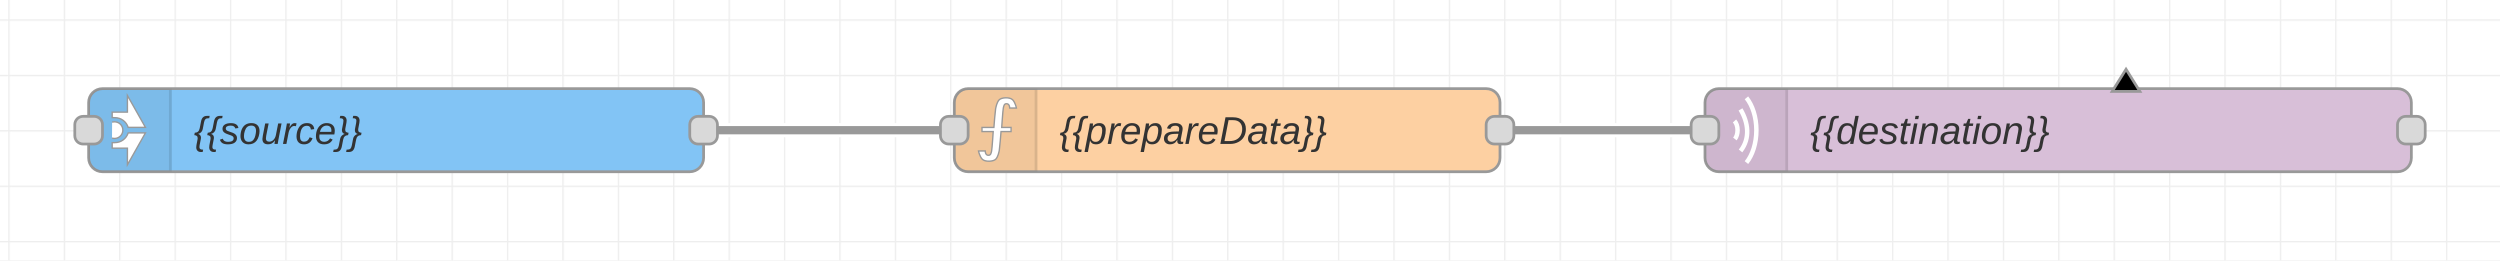
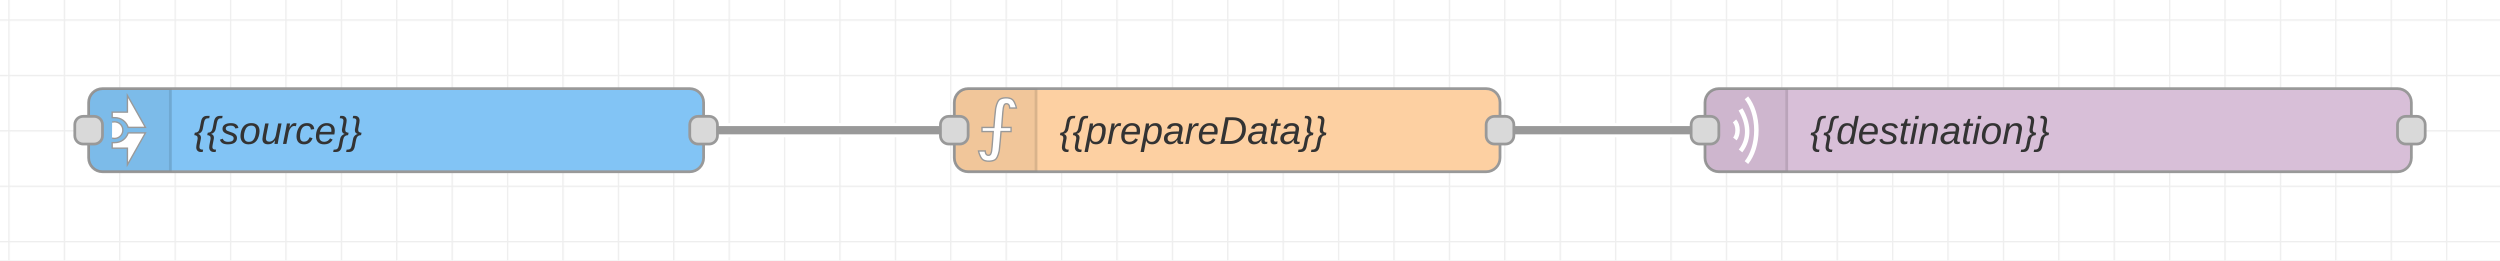
<svg xmlns="http://www.w3.org/2000/svg" viewBox="37 133 902.5 94" width="902.5" height="94.0" preserveAspectRatio="xMidYMid meet" data-export="node-red">
  <defs>
    <pattern id="jetlinks-rule-thumbnail-grid" width="20" height="20" patternUnits="userSpaceOnUse">
      <path d="M20 0H0V20" fill="none" stroke="#eee" stroke-width="1" />
    </pattern>
  </defs>
  <style>.red-ui-thumbnail-canvas{font-family:"Helvetica Neue",Arial,Helvetica,sans-serif;font-size:14px;color:#555}.red-ui-thumbnail-canvas *{pointer-events:none}.red-ui-flow-link-path{fill:none}.red-ui-flow-link-background{stroke:#fff;stroke-width:5;stroke-linecap:round}.red-ui-flow-link-outline{stroke:#fff;stroke-width:5;stroke-linecap:round}.red-ui-flow-link-line{stroke:#999;stroke-width:3;stroke-linecap:round}.red-ui-flow-link-link{stroke:#aaa;stroke-dasharray:10 5}.red-ui-flow-node{stroke:#999;stroke-width:1}.red-ui-flow-node-unknown{stroke:#f33}.red-ui-flow-node-disabled{opacity:.45}.red-ui-thumbnail-canvas text{font-family:"Helvetica Neue",Arial,Helvetica,sans-serif;letter-spacing:0}.red-ui-flow-node-label{stroke-width:0;fill:#333;font-size:14px;pointer-events:none;user-select:none}.red-ui-flow-node-label .red-ui-flow-node-label-text,.red-ui-flow-node-label-text{dominant-baseline:middle;alignment-baseline:middle}.node_label_italic,.red-ui-flow-node-label-italic{font-style:italic}.node_label_bold,.red-ui-flow-node-label-bold{font-weight:bold}.red-ui-flow-node-label.red-ui-flow-node-label-right .red-ui-flow-node-label-text,.red-ui-flow-node-label-right{text-anchor:end}.red-ui-flow-port-label{stroke-width:0;fill:#888;font-size:16px;dominant-baseline:middle;text-anchor:middle}.red-ui-flow-port{fill:#d9d9d9;stroke:#999;stroke-width:1}.red-ui-flow-link-port{fill:#eee}.red-ui-flow-node-icon-shade{fill:#000;fill-opacity:.05;stroke:none}.red-ui-flow-node-icon-shade-border{stroke:#000;stroke-opacity:.1;fill:none}.red-ui-flow-node-button-background{fill:#fff;fill-opacity:.35;stroke:none}.red-ui-flow-node-button-button{stroke:none}.red-ui-flow-junction-background{fill:#fff;stroke:#999;stroke-width:1}.red-ui-flow-junction-port{fill:#d9d9d9;stroke:#999;stroke-width:1}.red-ui-flow-group-outline,.red-ui-flow-group-body{fill:none;stroke:#999;stroke-width:1;stroke-dasharray:8 3}.red-ui-flow-group-label{fill:#a4a4a4;font-size:14px}.red-ui-flow-node-status-label{fill:#888;font-size:12px}.hide{display:none}</style>
  <rect x="37" y="133" width="902.5" height="94" fill="#fff" />
  <rect x="37" y="133" width="902.5" height="94" fill="url(#jetlinks-rule-thumbnail-grid)" />
  <g class="red-ui-thumbnail-canvas">
    <g class="red-ui-flow-link">
      <path class="red-ui-flow-link-background red-ui-flow-link-path" d="M 291 180 C 336.25 180 336.25 180 381.5 180" data-source="diagram-0" data-target="diagram-1" />
      <path class="red-ui-flow-link-outline red-ui-flow-link-path" d="M 291 180 C 336.25 180 336.25 180 381.5 180" data-source="diagram-0" data-target="diagram-1" />
      <path class="red-ui-flow-link-line red-ui-flow-link-path red-ui-flow-subflow-link" d="M 291 180 C 336.25 180 336.25 180 381.5 180" data-source="diagram-0" data-target="diagram-1" />
    </g>
    <g class="red-ui-flow-link">
      <path class="red-ui-flow-link-background red-ui-flow-link-path" d="M 578.5 180 C 615.5 180 615.5 180 652.5 180" data-source="diagram-1" data-target="diagram-2" />
      <path class="red-ui-flow-link-outline red-ui-flow-link-path" d="M 578.5 180 C 615.5 180 615.5 180 652.5 180" data-source="diagram-1" data-target="diagram-2" />
      <path class="red-ui-flow-link-line red-ui-flow-link-path red-ui-flow-subflow-link" d="M 578.5 180 C 615.5 180 615.5 180 652.5 180" data-source="diagram-1" data-target="diagram-2" />
    </g>
    <g class="red-ui-flow-node red-ui-flow-node-group" id="diagram-0" transform="translate(69,165)" data-node-type="reactor-ql" data-label-key="source">
      <rect class="red-ui-flow-node" rx="5" ry="5" fill="#82c4f5" width="222" height="30" />
      <g class="red-ui-flow-node-icon-group" x="0" y="0" transform="" style="pointer-events: none;">
        <path x="0" y="0" class="red-ui-flow-node-icon-shade" d="M5 0 h25 v30 h-25 a 5 5 0 0 1 -5 -5  v-20 a 5 5 0 0 1 5 -5" />
        <svg width="30" height="30" viewBox="0, 0, 40, 60" x="0" y="0">
          <path d="M7 38.98v3.983h11v12l13-23H19l-.463.017c-1.28 4.048-5.066 6.983-9.537 6.983zm12-11.017h12l-13-23v12H7V20.9l2 .064c4.467 0 8.25 2.93 9.534 6.972zM6.95 24.22a6 6 0 1 1-.083 11.456" fill="#fff" style="isolation:auto;mix-blend-mode:normal" />
        </svg>
        <path d="M 29.5 0.5 l 0 29" class="red-ui-flow-node-icon-shade-border" />
      </g>
      <g class="red-ui-flow-node-label node_label_italic" transform="translate(38,16)">
        <text class="red-ui-flow-node-label-text" x="0" y="0" style="fill: rgb(51, 51, 51); font-family: &quot;Helvetica Neue&quot;, Arial, Helvetica, sans-serif; font-size: 14px; font-style: italic; font-weight: 400; letter-spacing: normal; text-anchor: start; dominant-baseline: middle; alignment-baseline: auto;">{{source}}</text>
      </g>
-       <g class="red-ui-flow-node-status-group" style="display: none;">
-         <rect class="red-ui-flow-node-status" x="6" y="1" width="9" height="9" rx="2" ry="2" stroke-width="3" />
-         <text class="red-ui-flow-node-status-label" x="20" y="10" style="fill: rgb(136, 136, 136); font-family: &quot;Helvetica Neue&quot;, Arial, Helvetica, sans-serif; font-size: 12px; font-style: normal; font-weight: 400; letter-spacing: normal; text-anchor: start; dominant-baseline: auto; alignment-baseline: auto;" />
-       </g>
-       <g class="red-ui-flow-node-error hide">
-         <path d="M 0,9 l 10,0 -5,-8 z" />
-       </g>
      <g class="red-ui-flow-port-input" transform="translate(-5,10)">
        <rect class="red-ui-flow-port" rx="3" ry="3" width="10" height="10" />
      </g>
      <g class="red-ui-flow-port-output" transform="translate(217,10)">
        <rect rx="3" ry="3" width="10" height="10" class="red-ui-flow-port" />
      </g>
    </g>
    <g class="red-ui-flow-node red-ui-flow-node-group" id="diagram-1" transform="translate(381.5,165)" data-node-type="function" data-label-key="prepareData">
      <rect class="red-ui-flow-node" rx="5" ry="5" fill="#fdd0a2" width="197" height="30" />
      <g class="red-ui-flow-node-icon-group" x="0" y="0" transform="" style="pointer-events: none;">
        <path x="0" y="0" class="red-ui-flow-node-icon-shade" d="M5 0 h25 v30 h-25 a 5 5 0 0 1 -5 -5  v-20 a 5 5 0 0 1 5 -5" />
        <svg width="30" height="30" viewBox="0, 0, 40, 60" x="0" y="0">
          <path d="M30.999 31.005v-3h-6.762s.812-12.397 1.162-14 .597-3.35 2.628-3.103 1.971 3.103 1.971 3.103l4.862-.016s-.783-3.984-2.783-5.984-7.946-1.7-9.633.03c-1.687 1.73-2.302 5.065-2.597 6.422-.588 4.5-.854 9.027-1.248 13.547h-8.6v3H18.1s-.812 12.398-1.162 14-.597 3.35-2.628 3.103-1.972-3.102-1.972-3.102l-4.862.015s.783 3.985 2.783 5.985c2 2 7.946 1.699 9.634-.031 1.687-1.73 2.302-5.065 2.597-6.422.587-4.5.854-9.027 1.248-13.547z" fill="#fff" />
        </svg>
        <path d="M 29.5 0.5 l 0 29" class="red-ui-flow-node-icon-shade-border" />
      </g>
      <g class="red-ui-flow-node-label node_label_italic" transform="translate(38,16)">
        <text class="red-ui-flow-node-label-text" x="0" y="0" style="fill: rgb(51, 51, 51); font-family: &quot;Helvetica Neue&quot;, Arial, Helvetica, sans-serif; font-size: 14px; font-style: italic; font-weight: 400; letter-spacing: normal; text-anchor: start; dominant-baseline: middle; alignment-baseline: auto;">{{prepareData}}</text>
-       </g>
-       <g class="red-ui-flow-node-status-group" style="display: none;">
-         <rect class="red-ui-flow-node-status" x="6" y="1" width="9" height="9" rx="2" ry="2" stroke-width="3" />
-         <text class="red-ui-flow-node-status-label" x="20" y="10" style="fill: rgb(136, 136, 136); font-family: &quot;Helvetica Neue&quot;, Arial, Helvetica, sans-serif; font-size: 12px; font-style: normal; font-weight: 400; letter-spacing: normal; text-anchor: start; dominant-baseline: auto; alignment-baseline: auto;" />
-       </g>
-       <g class="red-ui-flow-node-error hide">
-         <path d="M 0,9 l 10,0 -5,-8 z" />
      </g>
      <g class="red-ui-flow-port-input" transform="translate(-5,10)">
        <rect class="red-ui-flow-port" rx="3" ry="3" width="10" height="10" />
      </g>
      <g class="red-ui-flow-port-output" transform="translate(192,10)">
        <rect rx="3" ry="3" width="10" height="10" class="red-ui-flow-port" />
      </g>
    </g>
    <g class="red-ui-flow-node red-ui-flow-node-group" id="diagram-2" transform="translate(652.5,165)" data-node-type="mqtt out" data-label-key="destination">
      <rect class="red-ui-flow-node" rx="5" ry="5" fill="#d8bfd8" width="255" height="30" />
      <g class="red-ui-flow-node-icon-group" x="0" y="0" transform="" style="pointer-events: none;">
        <path x="0" y="0" class="red-ui-flow-node-icon-shade" d="M5 0 h25 v30 h-25 a 5 5 0 0 1 -5 -5  v-20 a 5 5 0 0 1 5 -5" />
        <svg width="30" height="30" viewBox="0, 0, 40, 60" x="0" y="0">
          <path d="M19.924 6.61c4.372 5.433 7.182 13.893 7.182 23.397 0 9.493-2.804 17.946-7.167 23.379m-4.294-38.39c5.645 9.417 7.172 20.944.024 29.993m-4.36-21.661c1.338 1.459 2.215 3.906 2.215 6.68 0 2.571-.755 4.863-1.931 6.346" fill="none" stroke="#fff" stroke-width="3.224" />
        </svg>
        <path d="M 29.5 0.5 l 0 29" class="red-ui-flow-node-icon-shade-border" />
      </g>
      <g class="red-ui-flow-node-label node_label_italic" transform="translate(38,16)">
        <text class="red-ui-flow-node-label-text" x="0" y="0" style="fill: rgb(51, 51, 51); font-family: &quot;Helvetica Neue&quot;, Arial, Helvetica, sans-serif; font-size: 14px; font-style: italic; font-weight: 400; letter-spacing: normal; text-anchor: start; dominant-baseline: middle; alignment-baseline: auto;">{{destination}}</text>
      </g>
-       <g class="red-ui-flow-node-status-group" style="display: none;">
-         <rect class="red-ui-flow-node-status" x="6" y="1" width="9" height="9" rx="2" ry="2" stroke-width="3" />
-         <text class="red-ui-flow-node-status-label" x="20" y="10" style="fill: rgb(136, 136, 136); font-family: &quot;Helvetica Neue&quot;, Arial, Helvetica, sans-serif; font-size: 12px; font-style: normal; font-weight: 400; letter-spacing: normal; text-anchor: start; dominant-baseline: auto; alignment-baseline: auto;" />
-       </g>
-       <g class="red-ui-flow-node-error" transform="translate(147, -8)">
-         <path d="M 0,9 l 10,0 -5,-8 z" />
-       </g>
      <g class="red-ui-flow-port-input" transform="translate(-5,10)">
        <rect class="red-ui-flow-port" rx="3" ry="3" width="10" height="10" />
      </g>
      <g class="red-ui-flow-port-output" transform="translate(250,10)">
        <rect rx="3" ry="3" width="10" height="10" class="red-ui-flow-port" />
      </g>
    </g>
  </g>
</svg>
